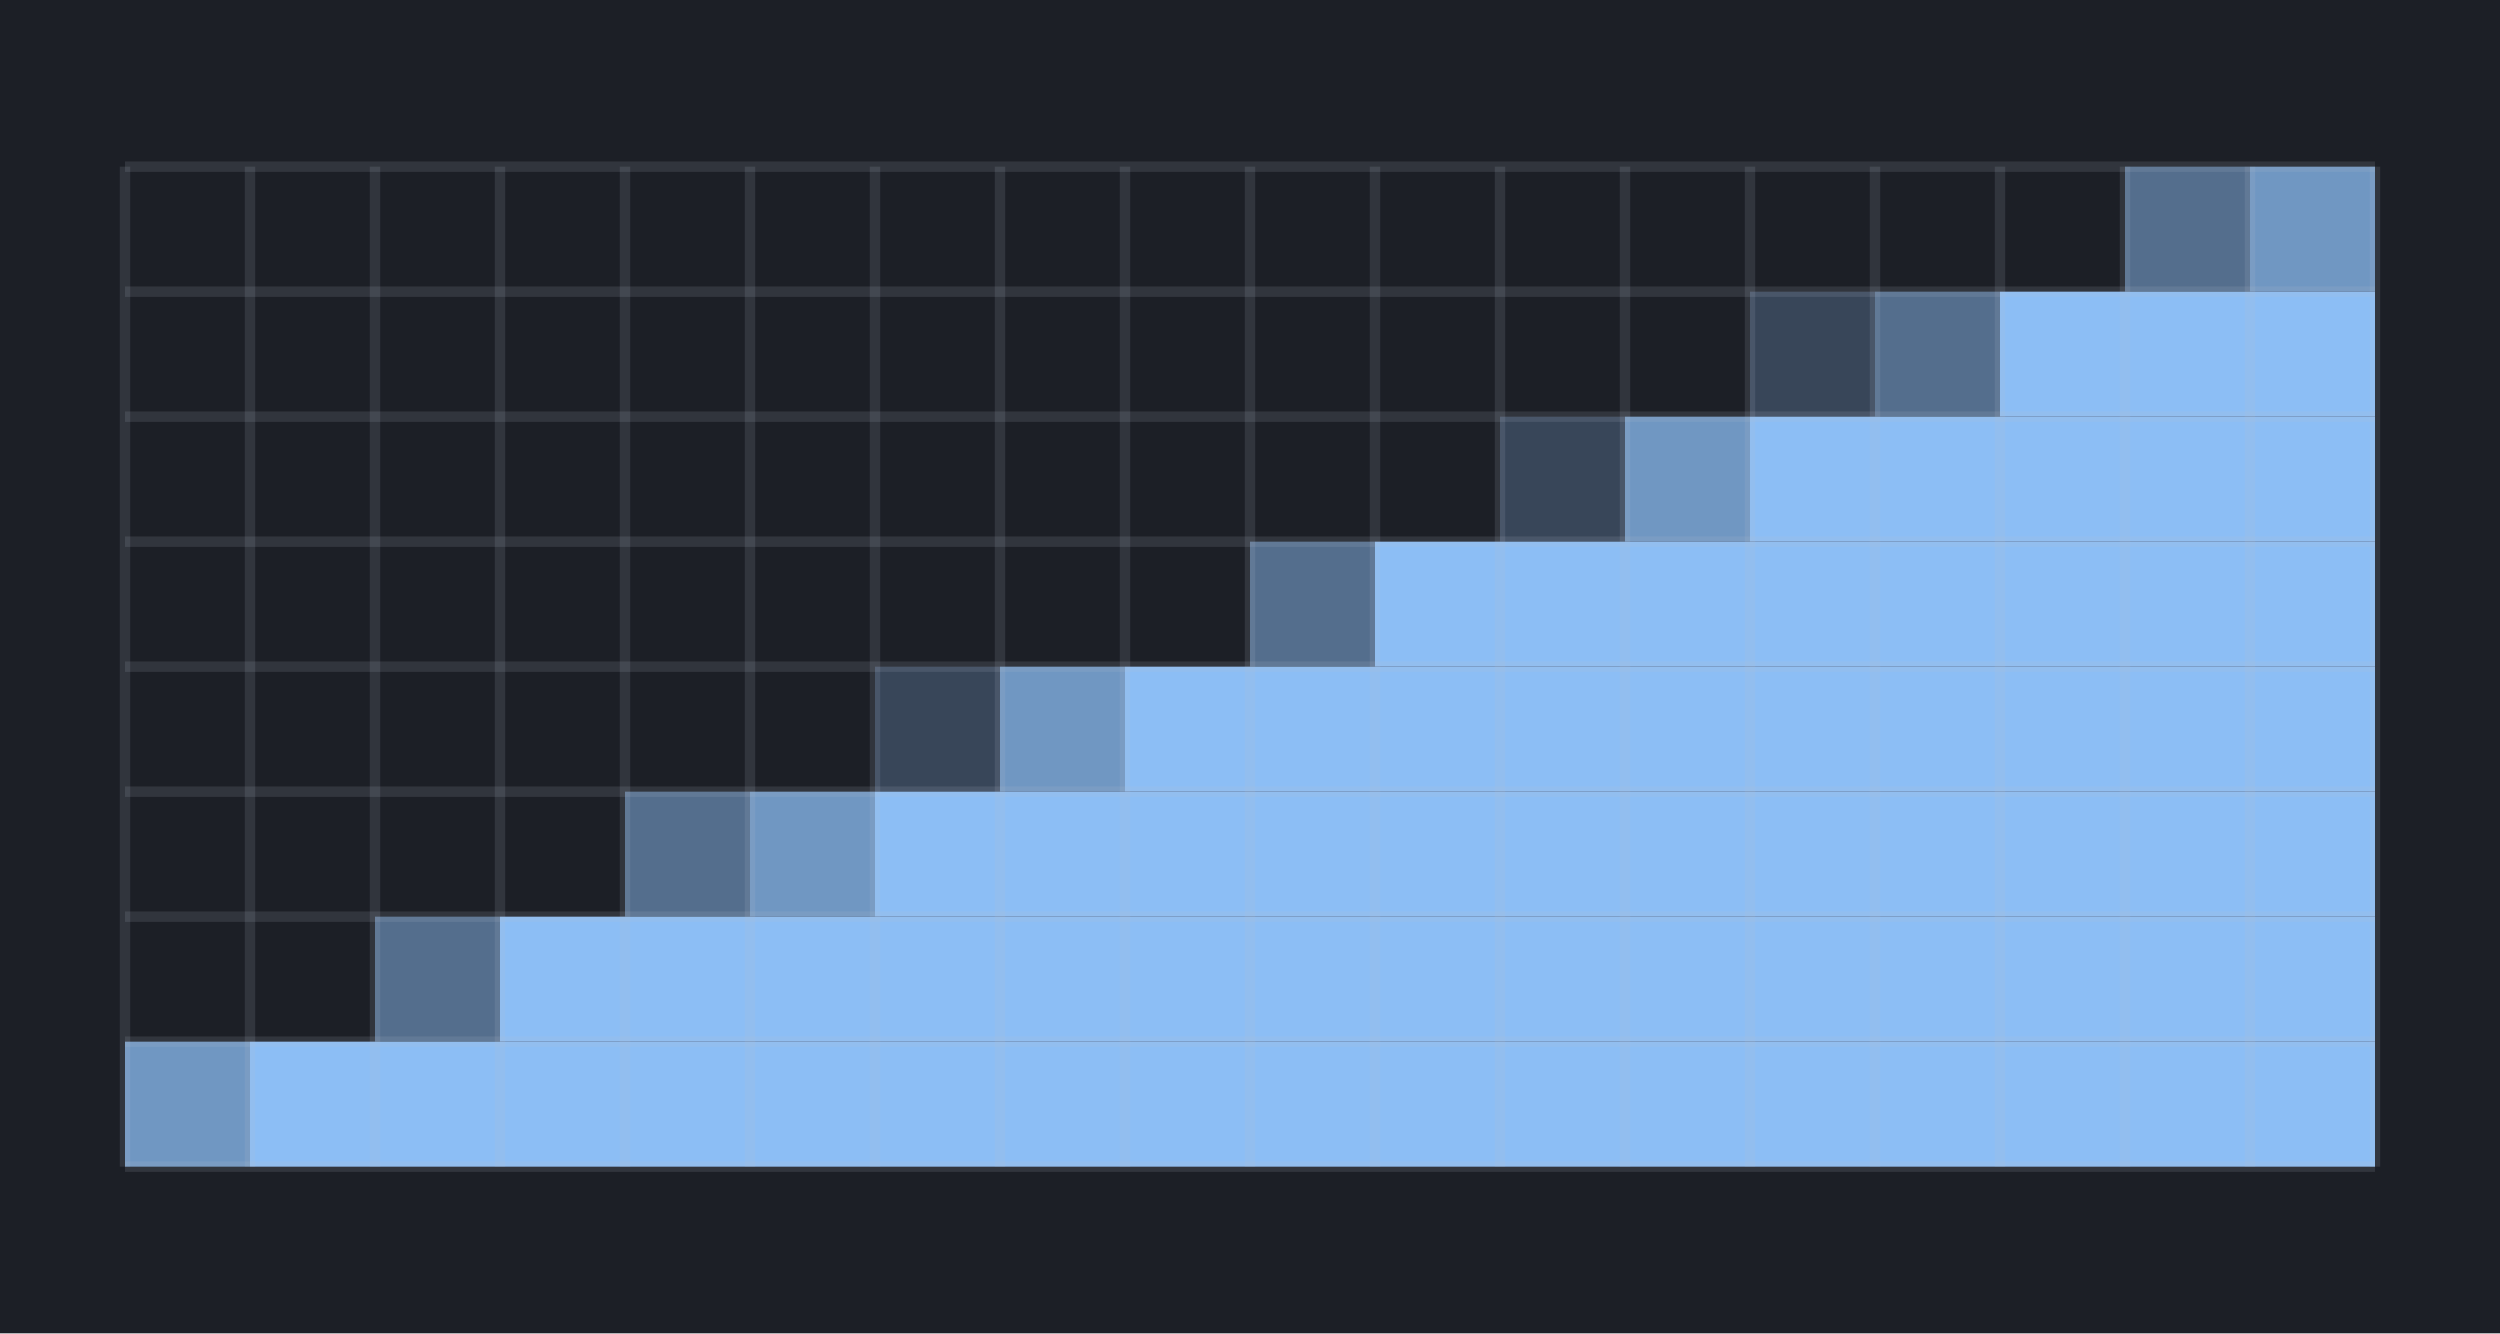
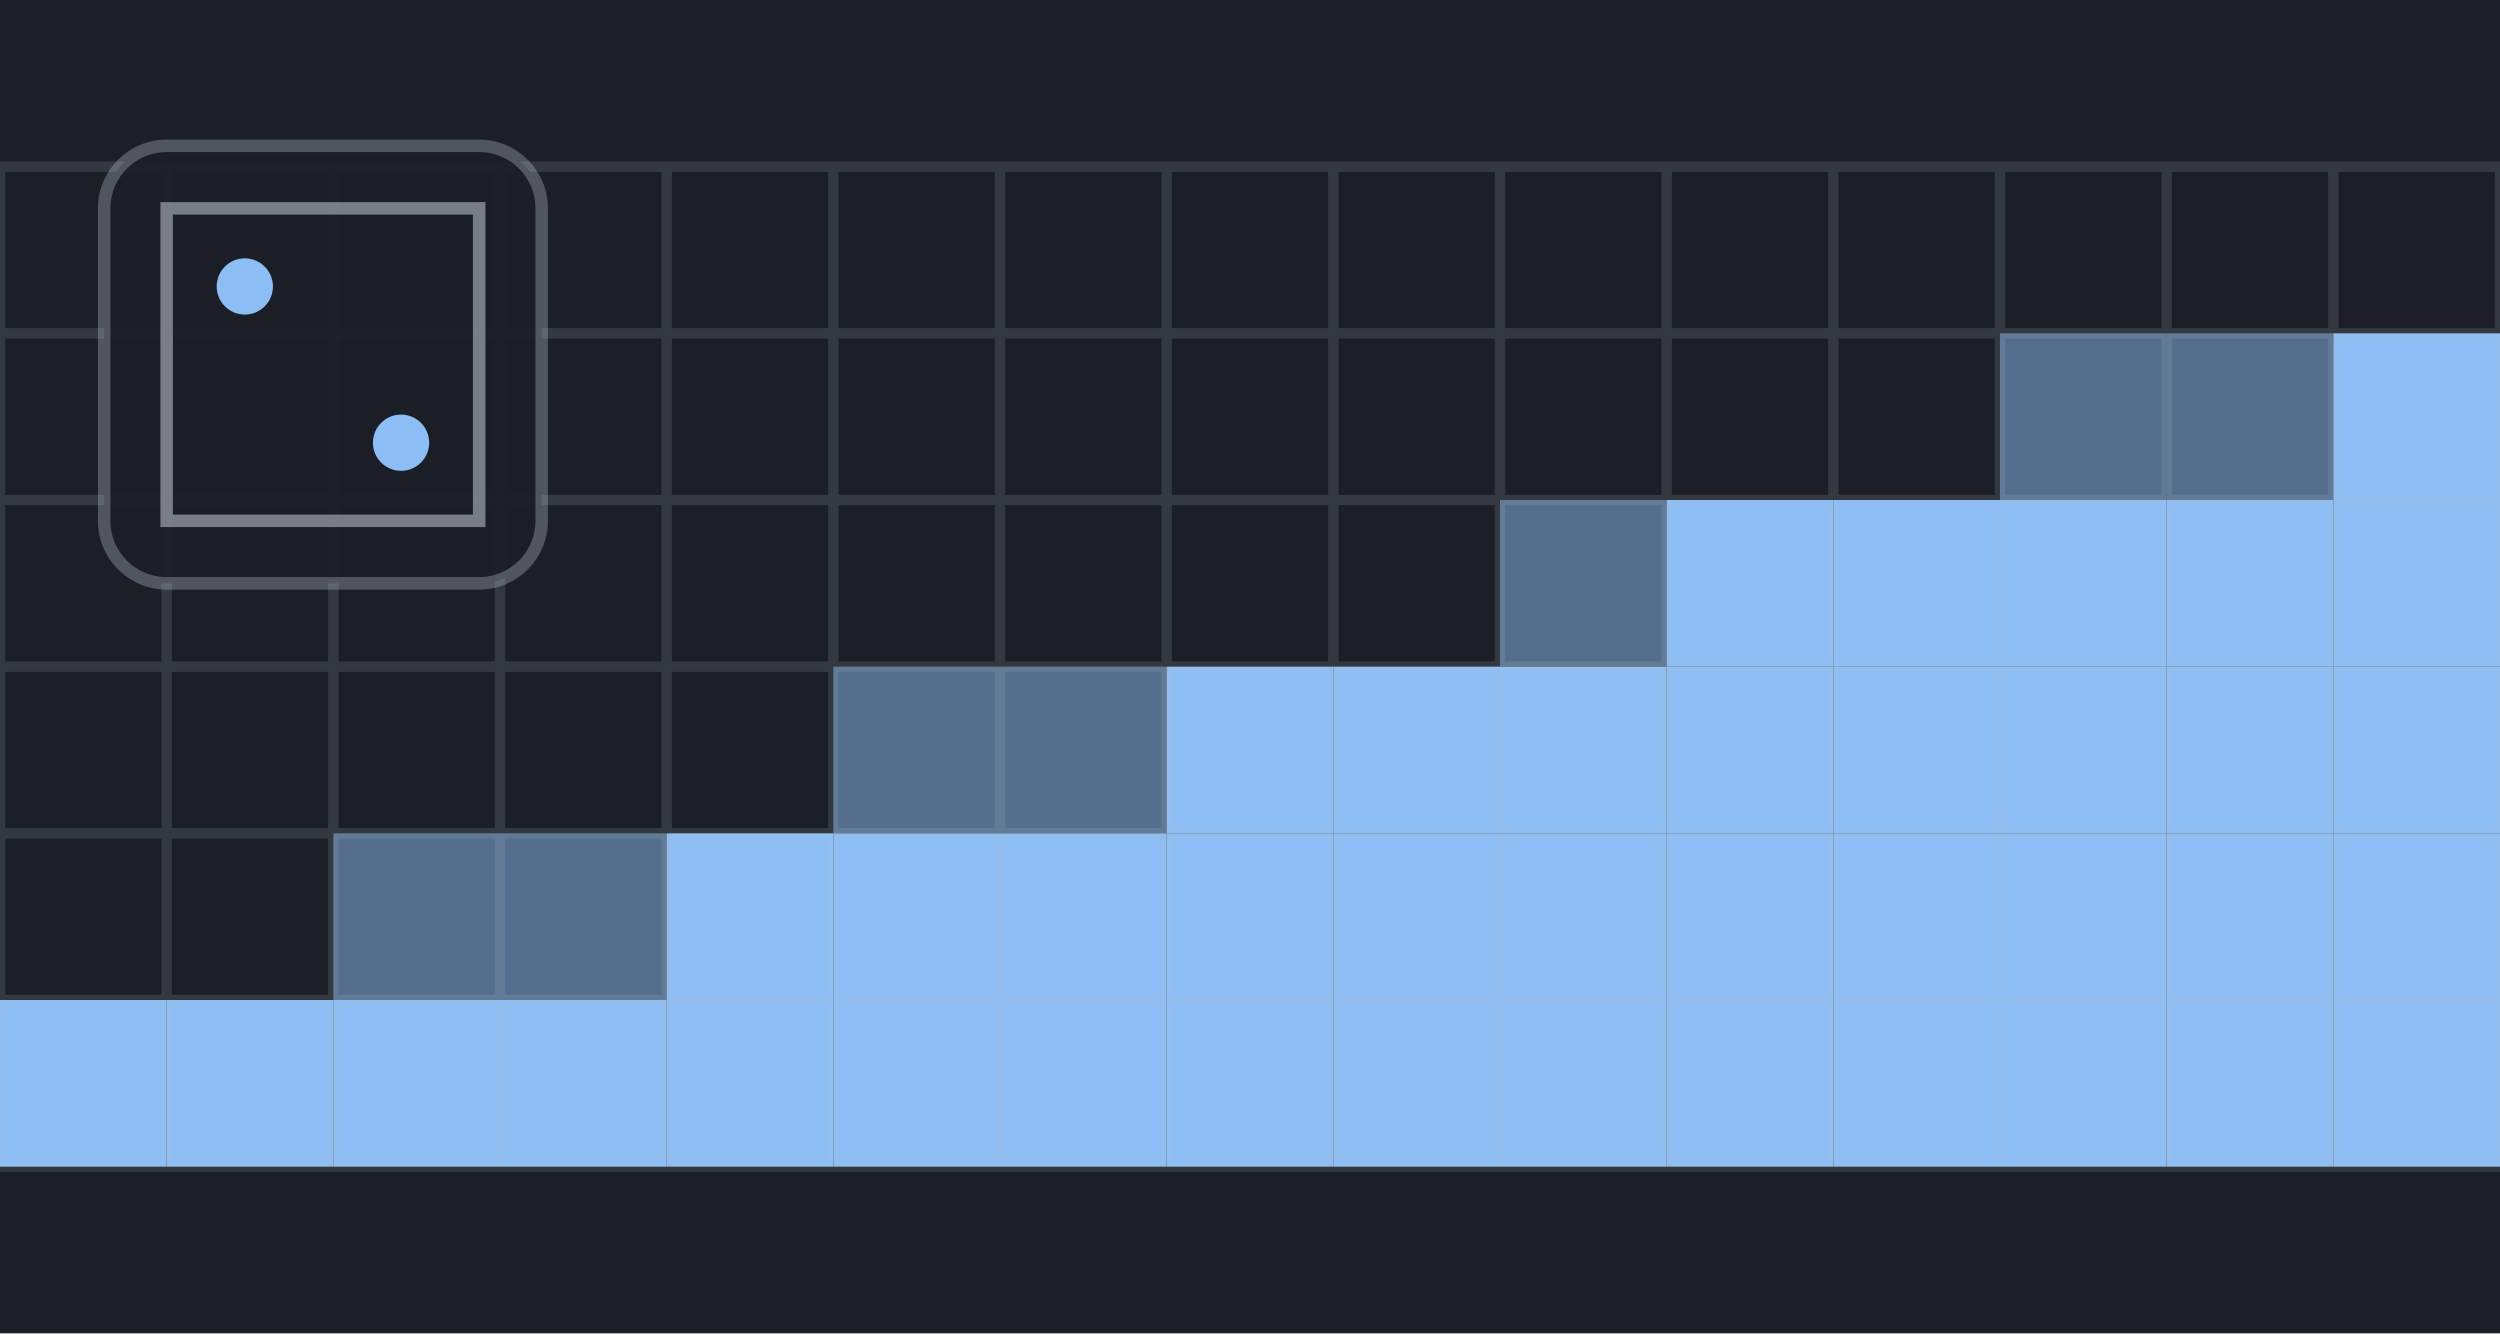
<svg xmlns="http://www.w3.org/2000/svg" viewBox="0 0 120 64" width="120" height="64">
  <rect width="120" height="64" fill="#1C1F26" />
-   <rect x="102" y="8" width="6" height="6" fill="#8CBEF5" fill-opacity="0.50" />
-   <rect x="108" y="8" width="6" height="6" fill="#8CBEF5" fill-opacity="0.75" />
-   <rect x="84" y="14" width="6" height="6" fill="#8CBEF5" fill-opacity="0.25" />
-   <rect x="90" y="14" width="6" height="6" fill="#8CBEF5" fill-opacity="0.50" />
-   <rect x="96" y="14" width="6" height="6" fill="#8CBEF5" fill-opacity="1.00" />
-   <rect x="102" y="14" width="6" height="6" fill="#8CBEF5" fill-opacity="1.00" />
-   <rect x="108" y="14" width="6" height="6" fill="#8CBEF5" fill-opacity="1.00" />
-   <rect x="72" y="20" width="6" height="6" fill="#8CBEF5" fill-opacity="0.25" />
-   <rect x="78" y="20" width="6" height="6" fill="#8CBEF5" fill-opacity="0.75" />
-   <rect x="84" y="20" width="6" height="6" fill="#8CBEF5" fill-opacity="1.00" />
-   <rect x="90" y="20" width="6" height="6" fill="#8CBEF5" fill-opacity="1.00" />
-   <rect x="96" y="20" width="6" height="6" fill="#8CBEF5" fill-opacity="1.00" />
-   <rect x="102" y="20" width="6" height="6" fill="#8CBEF5" fill-opacity="1.00" />
-   <rect x="108" y="20" width="6" height="6" fill="#8CBEF5" fill-opacity="1.00" />
-   <rect x="60" y="26" width="6" height="6" fill="#8CBEF5" fill-opacity="0.50" />
-   <rect x="66" y="26" width="6" height="6" fill="#8CBEF5" fill-opacity="1.00" />
-   <rect x="72" y="26" width="6" height="6" fill="#8CBEF5" fill-opacity="1.00" />
-   <rect x="78" y="26" width="6" height="6" fill="#8CBEF5" fill-opacity="1.00" />
-   <rect x="84" y="26" width="6" height="6" fill="#8CBEF5" fill-opacity="1.00" />
-   <rect x="90" y="26" width="6" height="6" fill="#8CBEF5" fill-opacity="1.00" />
-   <rect x="96" y="26" width="6" height="6" fill="#8CBEF5" fill-opacity="1.00" />
-   <rect x="102" y="26" width="6" height="6" fill="#8CBEF5" fill-opacity="1.00" />
-   <rect x="108" y="26" width="6" height="6" fill="#8CBEF5" fill-opacity="1.00" />
-   <rect x="42" y="32" width="6" height="6" fill="#8CBEF5" fill-opacity="0.25" />
-   <rect x="48" y="32" width="6" height="6" fill="#8CBEF5" fill-opacity="0.75" />
-   <rect x="54" y="32" width="6" height="6" fill="#8CBEF5" fill-opacity="1.00" />
-   <rect x="60" y="32" width="6" height="6" fill="#8CBEF5" fill-opacity="1.00" />
-   <rect x="66" y="32" width="6" height="6" fill="#8CBEF5" fill-opacity="1.00" />
-   <rect x="72" y="32" width="6" height="6" fill="#8CBEF5" fill-opacity="1.00" />
-   <rect x="78" y="32" width="6" height="6" fill="#8CBEF5" fill-opacity="1.00" />
-   <rect x="84" y="32" width="6" height="6" fill="#8CBEF5" fill-opacity="1.00" />
-   <rect x="90" y="32" width="6" height="6" fill="#8CBEF5" fill-opacity="1.00" />
-   <rect x="96" y="32" width="6" height="6" fill="#8CBEF5" fill-opacity="1.00" />
-   <rect x="102" y="32" width="6" height="6" fill="#8CBEF5" fill-opacity="1.00" />
-   <rect x="108" y="32" width="6" height="6" fill="#8CBEF5" fill-opacity="1.00" />
-   <rect x="30" y="38" width="6" height="6" fill="#8CBEF5" fill-opacity="0.50" />
-   <rect x="36" y="38" width="6" height="6" fill="#8CBEF5" fill-opacity="0.75" />
-   <rect x="42" y="38" width="6" height="6" fill="#8CBEF5" fill-opacity="1.00" />
-   <rect x="48" y="38" width="6" height="6" fill="#8CBEF5" fill-opacity="1.00" />
-   <rect x="54" y="38" width="6" height="6" fill="#8CBEF5" fill-opacity="1.00" />
-   <rect x="60" y="38" width="6" height="6" fill="#8CBEF5" fill-opacity="1.00" />
-   <rect x="66" y="38" width="6" height="6" fill="#8CBEF5" fill-opacity="1.00" />
-   <rect x="72" y="38" width="6" height="6" fill="#8CBEF5" fill-opacity="1.00" />
-   <rect x="78" y="38" width="6" height="6" fill="#8CBEF5" fill-opacity="1.00" />
-   <rect x="84" y="38" width="6" height="6" fill="#8CBEF5" fill-opacity="1.00" />
-   <rect x="90" y="38" width="6" height="6" fill="#8CBEF5" fill-opacity="1.00" />
-   <rect x="96" y="38" width="6" height="6" fill="#8CBEF5" fill-opacity="1.00" />
-   <rect x="102" y="38" width="6" height="6" fill="#8CBEF5" fill-opacity="1.00" />
-   <rect x="108" y="38" width="6" height="6" fill="#8CBEF5" fill-opacity="1.00" />
-   <rect x="18" y="44" width="6" height="6" fill="#8CBEF5" fill-opacity="0.50" />
-   <rect x="24" y="44" width="6" height="6" fill="#8CBEF5" fill-opacity="1.00" />
-   <rect x="30" y="44" width="6" height="6" fill="#8CBEF5" fill-opacity="1.00" />
-   <rect x="36" y="44" width="6" height="6" fill="#8CBEF5" fill-opacity="1.00" />
-   <rect x="42" y="44" width="6" height="6" fill="#8CBEF5" fill-opacity="1.00" />
-   <rect x="48" y="44" width="6" height="6" fill="#8CBEF5" fill-opacity="1.00" />
-   <rect x="54" y="44" width="6" height="6" fill="#8CBEF5" fill-opacity="1.00" />
-   <rect x="60" y="44" width="6" height="6" fill="#8CBEF5" fill-opacity="1.00" />
-   <rect x="66" y="44" width="6" height="6" fill="#8CBEF5" fill-opacity="1.00" />
-   <rect x="72" y="44" width="6" height="6" fill="#8CBEF5" fill-opacity="1.00" />
-   <rect x="78" y="44" width="6" height="6" fill="#8CBEF5" fill-opacity="1.00" />
-   <rect x="84" y="44" width="6" height="6" fill="#8CBEF5" fill-opacity="1.00" />
-   <rect x="90" y="44" width="6" height="6" fill="#8CBEF5" fill-opacity="1.00" />
-   <rect x="96" y="44" width="6" height="6" fill="#8CBEF5" fill-opacity="1.00" />
-   <rect x="102" y="44" width="6" height="6" fill="#8CBEF5" fill-opacity="1.00" />
-   <rect x="108" y="44" width="6" height="6" fill="#8CBEF5" fill-opacity="1.00" />
-   <rect x="6" y="50" width="6" height="6" fill="#8CBEF5" fill-opacity="0.75" />
-   <rect x="12" y="50" width="6" height="6" fill="#8CBEF5" fill-opacity="1.00" />
-   <rect x="18" y="50" width="6" height="6" fill="#8CBEF5" fill-opacity="1.00" />
-   <rect x="24" y="50" width="6" height="6" fill="#8CBEF5" fill-opacity="1.00" />
-   <rect x="30" y="50" width="6" height="6" fill="#8CBEF5" fill-opacity="1.00" />
-   <rect x="36" y="50" width="6" height="6" fill="#8CBEF5" fill-opacity="1.00" />
-   <rect x="42" y="50" width="6" height="6" fill="#8CBEF5" fill-opacity="1.00" />
-   <rect x="48" y="50" width="6" height="6" fill="#8CBEF5" fill-opacity="1.00" />
-   <rect x="54" y="50" width="6" height="6" fill="#8CBEF5" fill-opacity="1.00" />
-   <rect x="60" y="50" width="6" height="6" fill="#8CBEF5" fill-opacity="1.00" />
-   <rect x="66" y="50" width="6" height="6" fill="#8CBEF5" fill-opacity="1.00" />
-   <rect x="72" y="50" width="6" height="6" fill="#8CBEF5" fill-opacity="1.00" />
-   <rect x="78" y="50" width="6" height="6" fill="#8CBEF5" fill-opacity="1.00" />
-   <rect x="84" y="50" width="6" height="6" fill="#8CBEF5" fill-opacity="1.00" />
-   <rect x="90" y="50" width="6" height="6" fill="#8CBEF5" fill-opacity="1.00" />
-   <rect x="96" y="50" width="6" height="6" fill="#8CBEF5" fill-opacity="1.00" />
-   <rect x="102" y="50" width="6" height="6" fill="#8CBEF5" fill-opacity="1.00" />
-   <rect x="108" y="50" width="6" height="6" fill="#8CBEF5" fill-opacity="1.00" />
-   <path d="M6 8v48" stroke="#B4BBC8" stroke-opacity=".14" stroke-width=".5" />
-   <path d="M12 8v48" stroke="#B4BBC8" stroke-opacity=".14" stroke-width=".5" />
-   <path d="M18 8v48" stroke="#B4BBC8" stroke-opacity=".14" stroke-width=".5" />
-   <path d="M24 8v48" stroke="#B4BBC8" stroke-opacity=".14" stroke-width=".5" />
-   <path d="M30 8v48" stroke="#B4BBC8" stroke-opacity=".14" stroke-width=".5" />
-   <path d="M36 8v48" stroke="#B4BBC8" stroke-opacity=".14" stroke-width=".5" />
-   <path d="M42 8v48" stroke="#B4BBC8" stroke-opacity=".14" stroke-width=".5" />
-   <path d="M48 8v48" stroke="#B4BBC8" stroke-opacity=".14" stroke-width=".5" />
-   <path d="M54 8v48" stroke="#B4BBC8" stroke-opacity=".14" stroke-width=".5" />
-   <path d="M60 8v48" stroke="#B4BBC8" stroke-opacity=".14" stroke-width=".5" />
-   <path d="M66 8v48" stroke="#B4BBC8" stroke-opacity=".14" stroke-width=".5" />
-   <path d="M72 8v48" stroke="#B4BBC8" stroke-opacity=".14" stroke-width=".5" />
-   <path d="M78 8v48" stroke="#B4BBC8" stroke-opacity=".14" stroke-width=".5" />
-   <path d="M84 8v48" stroke="#B4BBC8" stroke-opacity=".14" stroke-width=".5" />
-   <path d="M90 8v48" stroke="#B4BBC8" stroke-opacity=".14" stroke-width=".5" />
-   <path d="M96 8v48" stroke="#B4BBC8" stroke-opacity=".14" stroke-width=".5" />
-   <path d="M102 8v48" stroke="#B4BBC8" stroke-opacity=".14" stroke-width=".5" />
-   <path d="M108 8v48" stroke="#B4BBC8" stroke-opacity=".14" stroke-width=".5" />
-   <path d="M114 8v48" stroke="#B4BBC8" stroke-opacity=".14" stroke-width=".5" />
-   <path d="M6 8h108" stroke="#B4BBC8" stroke-opacity=".14" stroke-width=".5" />
-   <path d="M6 14h108" stroke="#B4BBC8" stroke-opacity=".14" stroke-width=".5" />
-   <path d="M6 20h108" stroke="#B4BBC8" stroke-opacity=".14" stroke-width=".5" />
-   <path d="M6 26h108" stroke="#B4BBC8" stroke-opacity=".14" stroke-width=".5" />
-   <path d="M6 32h108" stroke="#B4BBC8" stroke-opacity=".14" stroke-width=".5" />
-   <path d="M6 38h108" stroke="#B4BBC8" stroke-opacity=".14" stroke-width=".5" />
-   <path d="M6 44h108" stroke="#B4BBC8" stroke-opacity=".14" stroke-width=".5" />
-   <path d="M6 50h108" stroke="#B4BBC8" stroke-opacity=".14" stroke-width=".5" />
-   <path d="M6 56h108" stroke="#B4BBC8" stroke-opacity=".14" stroke-width=".5" />
+   <rect x="96" y="16" width="8" height="8" fill="#8CBEF5" fill-opacity="0.500" />
+   <rect x="104" y="16" width="8" height="8" fill="#8CBEF5" fill-opacity="0.500" />
+   <rect x="112" y="16" width="8" height="8" fill="#8CBEF5" fill-opacity="1.000" />
+   <rect x="72" y="24" width="8" height="8" fill="#8CBEF5" fill-opacity="0.500" />
+   <rect x="80" y="24" width="8" height="8" fill="#8CBEF5" fill-opacity="1.000" />
+   <rect x="88" y="24" width="8" height="8" fill="#8CBEF5" fill-opacity="1.000" />
+   <rect x="96" y="24" width="8" height="8" fill="#8CBEF5" fill-opacity="1.000" />
+   <rect x="104" y="24" width="8" height="8" fill="#8CBEF5" fill-opacity="1.000" />
+   <rect x="112" y="24" width="8" height="8" fill="#8CBEF5" fill-opacity="1.000" />
+   <rect x="40" y="32" width="8" height="8" fill="#8CBEF5" fill-opacity="0.500" />
+   <rect x="48" y="32" width="8" height="8" fill="#8CBEF5" fill-opacity="0.500" />
+   <rect x="56" y="32" width="8" height="8" fill="#8CBEF5" fill-opacity="1.000" />
+   <rect x="64" y="32" width="8" height="8" fill="#8CBEF5" fill-opacity="1.000" />
+   <rect x="72" y="32" width="8" height="8" fill="#8CBEF5" fill-opacity="1.000" />
+   <rect x="80" y="32" width="8" height="8" fill="#8CBEF5" fill-opacity="1.000" />
+   <rect x="88" y="32" width="8" height="8" fill="#8CBEF5" fill-opacity="1.000" />
+   <rect x="96" y="32" width="8" height="8" fill="#8CBEF5" fill-opacity="1.000" />
+   <rect x="104" y="32" width="8" height="8" fill="#8CBEF5" fill-opacity="1.000" />
+   <rect x="112" y="32" width="8" height="8" fill="#8CBEF5" fill-opacity="1.000" />
+   <rect x="16" y="40" width="8" height="8" fill="#8CBEF5" fill-opacity="0.500" />
+   <rect x="24" y="40" width="8" height="8" fill="#8CBEF5" fill-opacity="0.500" />
+   <rect x="32" y="40" width="8" height="8" fill="#8CBEF5" fill-opacity="1.000" />
+   <rect x="40" y="40" width="8" height="8" fill="#8CBEF5" fill-opacity="1.000" />
+   <rect x="48" y="40" width="8" height="8" fill="#8CBEF5" fill-opacity="1.000" />
+   <rect x="56" y="40" width="8" height="8" fill="#8CBEF5" fill-opacity="1.000" />
+   <rect x="64" y="40" width="8" height="8" fill="#8CBEF5" fill-opacity="1.000" />
+   <rect x="72" y="40" width="8" height="8" fill="#8CBEF5" fill-opacity="1.000" />
+   <rect x="80" y="40" width="8" height="8" fill="#8CBEF5" fill-opacity="1.000" />
+   <rect x="88" y="40" width="8" height="8" fill="#8CBEF5" fill-opacity="1.000" />
+   <rect x="96" y="40" width="8" height="8" fill="#8CBEF5" fill-opacity="1.000" />
+   <rect x="104" y="40" width="8" height="8" fill="#8CBEF5" fill-opacity="1.000" />
+   <rect x="112" y="40" width="8" height="8" fill="#8CBEF5" fill-opacity="1.000" />
+   <rect x="0" y="48" width="8" height="8" fill="#8CBEF5" fill-opacity="1.000" />
+   <rect x="8" y="48" width="8" height="8" fill="#8CBEF5" fill-opacity="1.000" />
+   <rect x="16" y="48" width="8" height="8" fill="#8CBEF5" fill-opacity="1.000" />
+   <rect x="24" y="48" width="8" height="8" fill="#8CBEF5" fill-opacity="1.000" />
+   <rect x="32" y="48" width="8" height="8" fill="#8CBEF5" fill-opacity="1.000" />
+   <rect x="40" y="48" width="8" height="8" fill="#8CBEF5" fill-opacity="1.000" />
+   <rect x="48" y="48" width="8" height="8" fill="#8CBEF5" fill-opacity="1.000" />
+   <rect x="56" y="48" width="8" height="8" fill="#8CBEF5" fill-opacity="1.000" />
+   <rect x="64" y="48" width="8" height="8" fill="#8CBEF5" fill-opacity="1.000" />
+   <rect x="72" y="48" width="8" height="8" fill="#8CBEF5" fill-opacity="1.000" />
+   <rect x="80" y="48" width="8" height="8" fill="#8CBEF5" fill-opacity="1.000" />
+   <rect x="88" y="48" width="8" height="8" fill="#8CBEF5" fill-opacity="1.000" />
+   <rect x="96" y="48" width="8" height="8" fill="#8CBEF5" fill-opacity="1.000" />
+   <rect x="104" y="48" width="8" height="8" fill="#8CBEF5" fill-opacity="1.000" />
+   <rect x="112" y="48" width="8" height="8" fill="#8CBEF5" fill-opacity="1.000" />
+   <path d="M0 8v48M8 8v48M16 8v48M24 8v48M32 8v48M40 8v48M48 8v48M56 8v48M64 8v48M72 8v48M80 8v48M88 8v48M96 8v48M104 8v48M112 8v48M120 8v48M0 8h120M0 16h120M0 24h120M0 32h120M0 40h120M0 48h120M0 56h120" stroke="#B4BBC8" stroke-opacity=".16" stroke-width=".5" fill="none" />
+   <rect x="5" y="7" width="21" height="21" rx="3" fill="#1C1F26" fill-opacity=".92" stroke="#B4BBC8" stroke-opacity=".35" stroke-width=".6" />
+   <rect x="8" y="10" width="15" height="15" fill="none" stroke="#B4BBC8" stroke-opacity=".6" stroke-width=".6" />
+   <circle cx="11.750" cy="13.750" r="1.35" fill="#8CBEF5" />
+   <circle cx="19.250" cy="21.250" r="1.35" fill="#8CBEF5" />
</svg>
